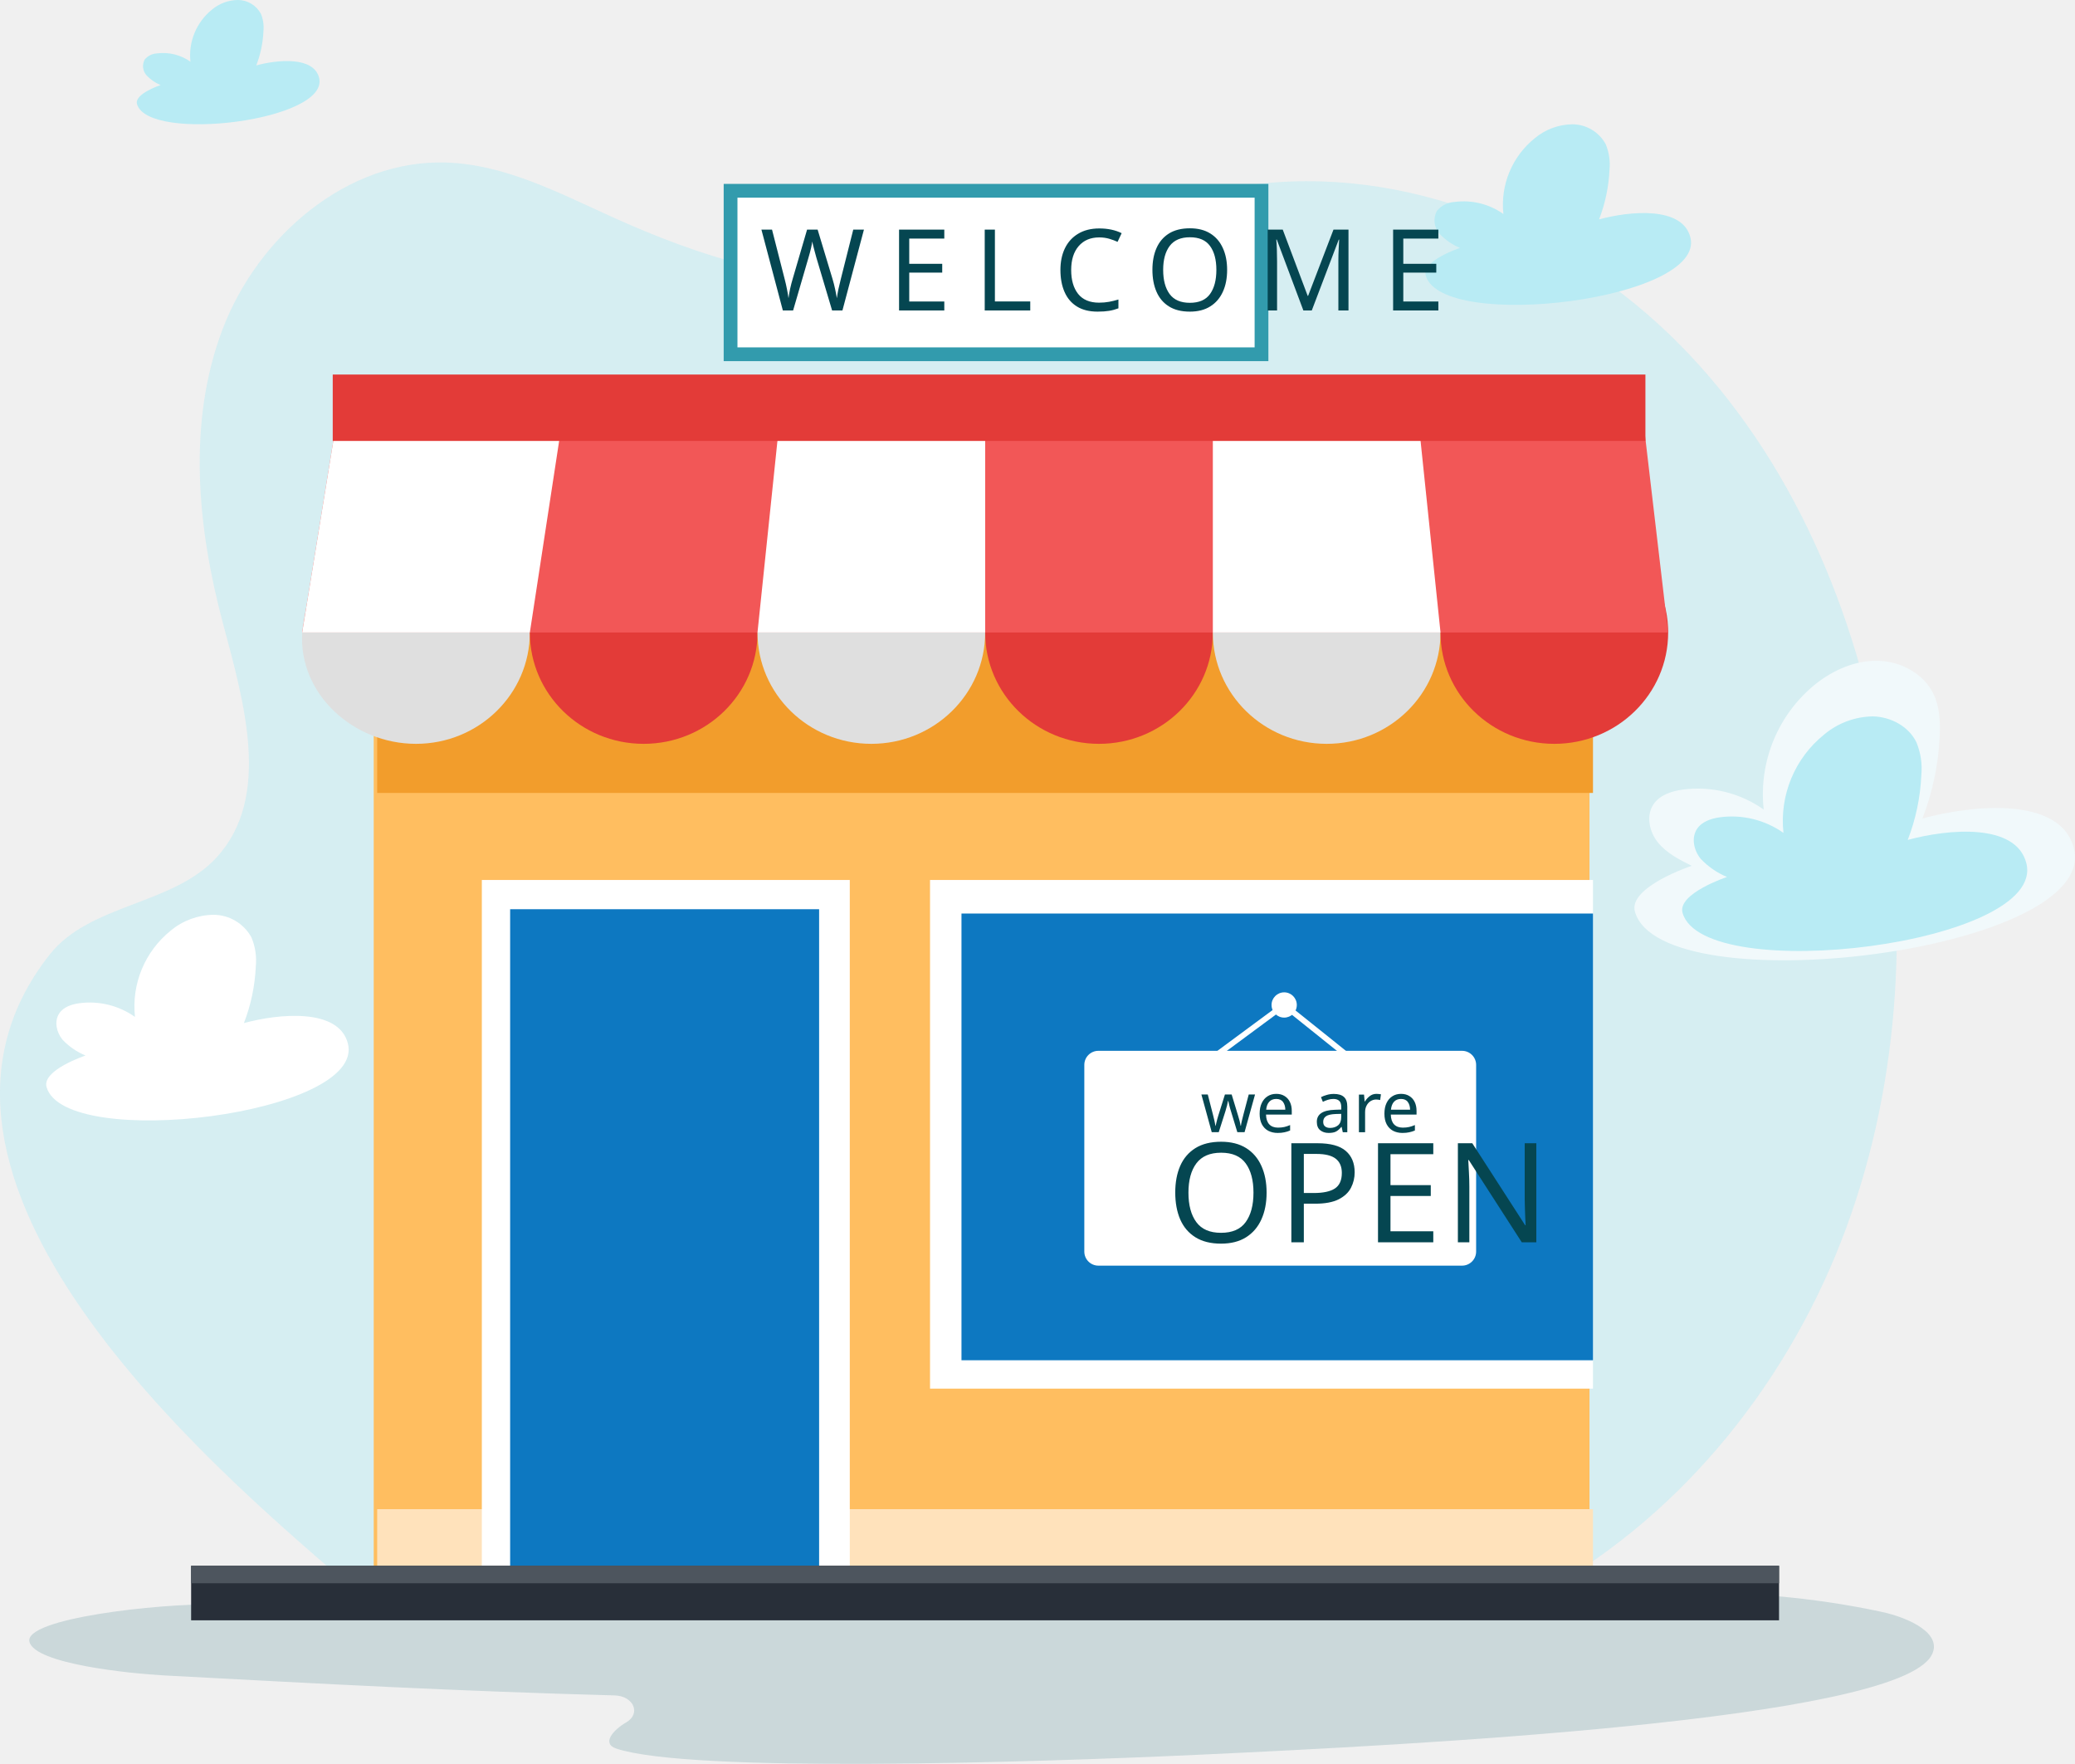
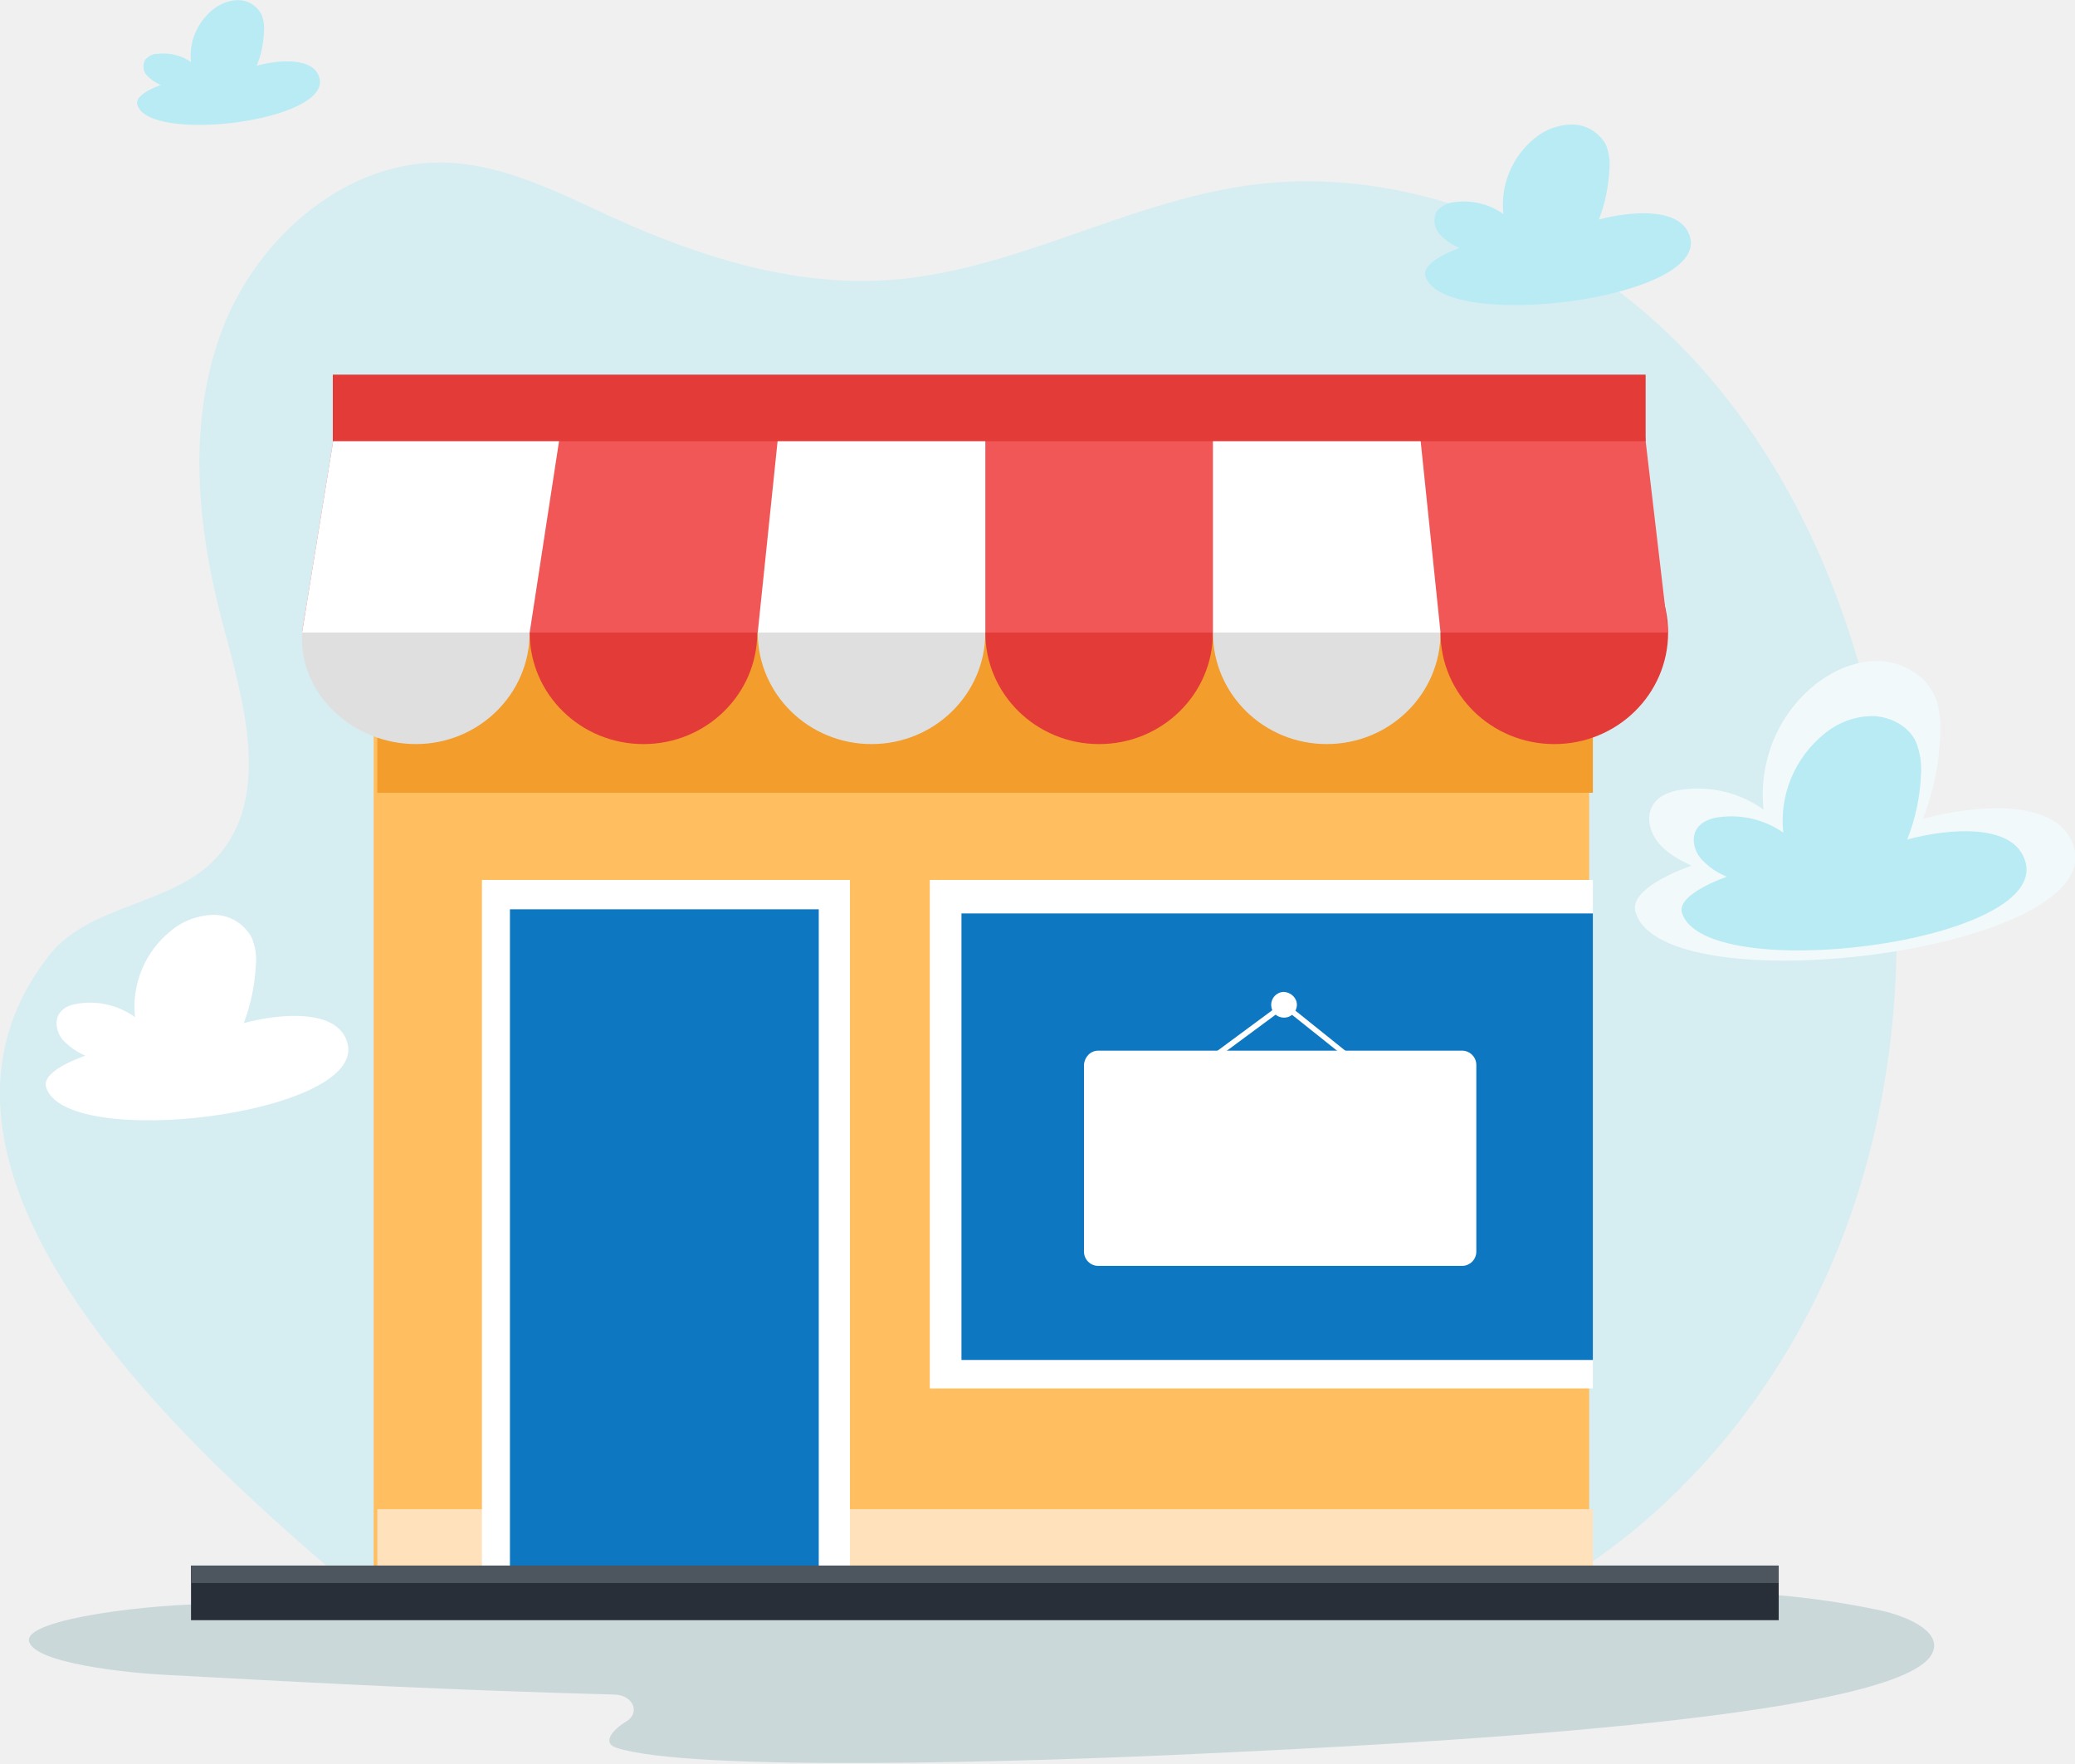
- <svg xmlns="http://www.w3.org/2000/svg" width="452.181" height="384.324" viewBox="0 0 452.181 384.324">
-   <defs>
-     <style>.a,.n{fill:#b8ebf4;}.a{opacity:0.47;}.b{fill:#b2c8cc;opacity:0.6;}.c{fill:#ffbe60;}.d{fill:#ffe2bb;}.e{fill:#f29d2c;}.f{fill:#dfdfdf;}.g{fill:#e33b38;}.h{fill:#f25757;}.i{fill:#fff;}.j{fill:#0d78c1;}.k{fill:#282f39;}.l{fill:#4d555e;}.m{fill:#f1f9fb;}.o,.p,.r{fill:#054651;font-family:BebasNeueBold, Bebas Neue;}.o{font-size:15.293px;}.p{font-size:30.219px;letter-spacing:0.02em;}.q{fill:#329bad;}.r{font-size:24.693px;letter-spacing:0.2em;}</style>
-   </defs>
+ <svg xmlns="http://www.w3.org/2000/svg" version="1.1" id="Layer_1" x="0px" y="0px" width="452.2px" height="384.3px" viewBox="0 0 452.2 384.3" style="enable-background:new 0 0 452.2 384.3;" xml:space="preserve">
+   <style type="text/css">
+ 	.st0{opacity:0.47;fill:#B8EBF4;enable-background:new    ;}
+ 	.st1{opacity:0.6;fill:#B2C8CC;enable-background:new    ;}
+ 	.st2{fill:#FFBE60;}
+ 	.st3{fill:#FFE2BB;}
+ 	.st4{fill:#F29D2C;}
+ 	.st5{fill:#DFDFDF;}
+ 	.st6{fill:#E33B38;}
+ 	.st7{fill:#F25757;}
+ 	.st8{fill:#FFFFFF;}
+ 	.st9{fill:#0D78C1;}
+ 	.st10{fill:#282F39;}
+ 	.st11{fill:#4D555E;}
+ 	.st12{fill:#F1F9FB;}
+ 	.st13{fill:#B8EBF4;}
+ </style>
  <g transform="translate(-27.27 -61.366)">
-     <path class="a" d="M101.623,405.269c-27.812-24.047-102-87.277-63.509-135.933,8.784-11.1,26.843-10.721,36.389-21.179,12.005-13.152,5.94-33.779,1.35-50.985-5.591-20.958-7.778-43.724-.1-64.008s27.211-37.152,48.888-36.377c12.759.456,24.489,6.638,36.12,11.9,18.907,8.558,39.377,15.086,60.083,13.679,26.957-1.831,51.426-16.822,78.179-20.6,34.4-4.859,69.9,9.987,94.315,34.705s38.514,58.3,44.276,92.56c5.783,34.39,3.523,70.468-9.184,102.944s-36.237,61.094-67.028,77.466Z" />
-     <path class="b" d="M74.242,410.937c-12.58-.188-41.773,3.065-40.558,8.147,1.146,4.8,21.639,6.924,29.517,7.344,34.67,1.852,63.818,3.431,97.978,4.345,4.171.111,5.845,3.969,2.551,5.882h0c-2.844,1.651-5.446,4.611-2.139,5.71,16.037,5.329,89.7,3.064,127.085,1.33,45.285-2.1,151.449-7.415,159.477-21.594,2.67-4.718-4.74-8.224-10.959-9.56a186.293,186.293,0,0,0-45.583-3.947Z" />
-     <rect class="c" width="264.944" height="252.247" transform="translate(108.708 154.092)" />
-     <rect class="d" width="264.944" height="18.279" transform="translate(109.466 390.193)" />
-     <rect class="e" width="264.944" height="77.913" transform="translate(109.466 156.225)" />
-     <path class="f" d="M93.121,199.18c-.806,13.374,11.106,24.259,24.806,24.259s24.806-10.861,24.806-24.259-11.106-24.259-24.806-24.259S93.934,185.673,93.121,199.18Z" />
-     <ellipse class="g" cx="24.806" cy="24.259" rx="24.806" ry="24.259" transform="translate(142.733 174.921)" />
-     <ellipse class="f" cx="24.806" cy="24.259" rx="24.806" ry="24.259" transform="translate(192.345 174.921)" />
-     <ellipse class="g" cx="24.806" cy="24.259" rx="24.806" ry="24.259" transform="translate(241.957 174.921)" />
-     <ellipse class="f" cx="24.806" cy="24.259" rx="24.806" ry="24.259" transform="translate(291.569 174.921)" />
-     <ellipse class="g" cx="24.806" cy="24.259" rx="24.806" ry="24.259" transform="translate(341.181 174.921)" />
-     <path class="h" d="M390.794,199.18H93.121l7.207-44.326H385.586Z" />
-     <path class="i" d="M93.121,199.18l7.207-44.326h49.186l-6.78,44.326Z" />
-     <path class="i" d="M241.957,199.18V154.854h-45l-4.617,44.326Z" />
-     <path class="i" d="M291.569,199.18V154.854h45l4.617,44.326Z" />
-     <rect class="g" width="286.056" height="14.469" transform="translate(99.78 142.974)" />
-     <rect class="i" width="144.47" height="110.828" transform="translate(229.94 253.102)" />
-     <rect class="i" width="80.181" height="149.429" transform="translate(132.272 253.102)" />
-     <rect class="j" width="67.331" height="143.058" transform="translate(138.439 259.474)" />
-     <rect class="j" width="137.615" height="97.335" transform="translate(236.795 260.414)" />
-     <rect class="k" width="346.036" height="11.881" transform="translate(68.92 402.531)" />
-     <rect class="l" width="346.036" height="3.808" transform="translate(68.92 402.531)" />
-     <path class="m" d="M395.92,250.015c-2.675-1.334-5.434-2.735-7.325-5.05s-2.676-5.819-1.027-8.312c1.367-2.067,3.975-2.916,6.431-3.249a24.929,24.929,0,0,1,17.616,4.351,30.843,30.843,0,0,1,11.351-27.388c3.871-3.04,8.653-5.146,13.574-5.024s9.911,2.762,12.056,7.192c1.36,2.808,1.509,6.043,1.375,9.16a56.7,56.7,0,0,1-3.773,18.017c11.2-3.05,30.06-4.8,32.99,6.425,5.9,22.626-89.691,34.354-95.632,13.9C381.99,254.644,395.92,250.015,395.92,250.015Z" />
-     <path class="i" d="M45.908,291.354a14.622,14.622,0,0,1-5.029-3.467c-1.3-1.59-1.837-3.995-.705-5.707.938-1.419,2.729-2,4.414-2.23a17.112,17.112,0,0,1,12.094,2.988,21.175,21.175,0,0,1,7.793-18.8,14.827,14.827,0,0,1,9.319-3.45,9.465,9.465,0,0,1,8.277,4.938,13.082,13.082,0,0,1,.944,6.289,38.913,38.913,0,0,1-2.591,12.369c7.688-2.094,20.637-3.3,22.649,4.411,4.052,15.533-61.575,23.585-65.654,9.541C36.344,294.532,45.908,291.354,45.908,291.354Z" />
-     <path class="n" d="M345.426,115.381a12.843,12.843,0,0,1-4.416-3.045,4.384,4.384,0,0,1-.619-5.011,5.346,5.346,0,0,1,3.877-1.959,15.03,15.03,0,0,1,10.62,2.624,18.594,18.594,0,0,1,6.844-16.512,13.012,13.012,0,0,1,8.183-3.029,8.308,8.308,0,0,1,7.268,4.336,11.486,11.486,0,0,1,.829,5.522,34.191,34.191,0,0,1-2.275,10.862c6.751-1.839,18.123-2.9,19.889,3.874,3.559,13.64-54.072,20.711-57.654,8.378C337.028,118.171,345.426,115.381,345.426,115.381Z" />
-     <path class="n" d="M403.62,252.446a16.678,16.678,0,0,1-5.738-3.956c-1.481-1.813-2.1-4.557-.8-6.51,1.071-1.619,3.114-2.284,5.037-2.545a19.528,19.528,0,0,1,13.8,3.409,24.158,24.158,0,0,1,8.891-21.452,16.913,16.913,0,0,1,10.632-3.935c3.854.1,7.763,2.163,9.443,5.633a14.932,14.932,0,0,1,1.077,7.175A44.421,44.421,0,0,1,443,244.376c8.77-2.389,23.544-3.763,25.839,5.033,4.623,17.721-70.249,26.907-74.9,10.885C392.709,256.071,403.62,252.446,403.62,252.446Z" />
-     <path class="n" d="M62.258,79.9a8.842,8.842,0,0,1-3.039-2.1,3.018,3.018,0,0,1-.426-3.449,3.676,3.676,0,0,1,2.668-1.348,10.342,10.342,0,0,1,7.309,1.806,12.8,12.8,0,0,1,4.709-11.364,8.958,8.958,0,0,1,5.632-2.084,5.718,5.718,0,0,1,5,2.984,7.9,7.9,0,0,1,.57,3.8,23.53,23.53,0,0,1-1.565,7.475c4.646-1.265,12.472-1.993,13.687,2.666,2.449,9.388-37.212,14.253-39.677,5.766C56.478,81.822,62.258,79.9,62.258,79.9Z" />
-     <path class="i" d="M309.868,280.337a2.752,2.752,0,1,1-2.752-2.752A2.752,2.752,0,0,1,309.868,280.337Z" />
-     <rect class="i" width="85.382" height="46.806" rx="3.065" transform="translate(263.563 290.328)" />
-     <text class="o" transform="translate(306.211 308.063)">
-       <tspan x="-17.304" y="0">we are</tspan>
-     </text>
-     <text class="p" transform="translate(306.211 332.043)">
-       <tspan x="-24.674" y="0">OPEN</tspan>
-     </text>
-     <path class="i" d="M325.847,294.558h-39l20.287-14.994Zm-35.287-1.223h31.8L307.1,281.108Z" />
-     <rect class="i" width="115.701" height="35.621" transform="translate(186.474 102.935)" />
-     <path class="q" d="M303.675,140.055h-118.7v-38.62h118.7Zm-115.7-3h112.7v-32.62h-112.7Z" />
-     <text class="r" transform="translate(244.27 129.016)">
-       <tspan x="-51.373" y="0">WELCOME</tspan>
-     </text>
+     <path class="st0" d="M101.6,405.3c-27.8-24-102-87.3-63.5-135.9c8.8-11.1,26.8-10.7,36.4-21.2c12-13.2,5.9-33.8,1.3-51   c-5.6-21-7.8-43.7-0.1-64S103,96,124.6,96.8c12.8,0.5,24.5,6.6,36.1,11.9c18.9,8.6,39.4,15.1,60.1,13.7c27-1.8,51.4-16.8,78.2-20.6   c34.4-4.9,69.9,10,94.3,34.7s38.5,58.3,44.3,92.6c5.8,34.4,3.5,70.5-9.2,102.9s-36.2,61.1-67,77.5L101.6,405.3z" />
+     <path class="st1" d="M74.2,410.9c-12.6-0.2-41.8,3.1-40.6,8.1c1.1,4.8,21.6,6.9,29.5,7.3c34.7,1.9,63.8,3.4,98,4.3   c4.2,0.1,5.8,4,2.6,5.9l0,0c-2.8,1.7-5.4,4.6-2.1,5.7c16,5.3,89.7,3.1,127.1,1.3c45.3-2.1,151.4-7.4,159.5-21.6   c2.7-4.7-4.7-8.2-11-9.6c-15-3.2-30.3-4.5-45.6-3.9L74.2,410.9z" />
+     <rect x="108.7" y="154.1" class="st2" width="264.9" height="252.2" />
+     <rect x="109.5" y="390.2" class="st3" width="264.9" height="18.3" />
+     <rect x="109.5" y="156.2" class="st4" width="264.9" height="77.9" />
+     <path class="st5" d="M93.1,199.2c-0.8,13.4,11.1,24.3,24.8,24.3s24.8-10.9,24.8-24.3s-11.1-24.3-24.8-24.3S93.9,185.7,93.1,199.2z" />
+     <ellipse class="st6" cx="167.5" cy="199.2" rx="24.8" ry="24.3" />
+     <ellipse class="st5" cx="217.2" cy="199.2" rx="24.8" ry="24.3" />
+     <ellipse class="st6" cx="266.8" cy="199.2" rx="24.8" ry="24.3" />
+     <ellipse class="st5" cx="316.4" cy="199.2" rx="24.8" ry="24.3" />
+     <ellipse class="st6" cx="366" cy="199.2" rx="24.8" ry="24.3" />
+     <path class="st7" d="M390.8,199.2H93.1l7.2-44.3h285.3L390.8,199.2z" />
+     <path class="st8" d="M93.1,199.2l7.2-44.3h49.2l-6.8,44.3H93.1z" />
+     <path class="st8" d="M242,199.2v-44.3h-45l-4.6,44.3L242,199.2z" />
+     <path class="st8" d="M291.6,199.2v-44.3h45l4.6,44.3L291.6,199.2z" />
+     <rect x="99.8" y="143" class="st6" width="286.1" height="14.5" />
+     <rect x="229.9" y="253.1" class="st8" width="144.5" height="110.8" />
+     <rect x="132.3" y="253.1" class="st8" width="80.2" height="149.4" />
+     <rect x="138.4" y="259.5" class="st9" width="67.3" height="143.1" />
+     <rect x="236.8" y="260.4" class="st9" width="137.6" height="97.3" />
+     <rect x="68.9" y="402.5" class="st10" width="346" height="11.9" />
+     <rect x="68.9" y="402.5" class="st11" width="346" height="3.8" />
+     <path class="st12" d="M395.9,250c-2.7-1.3-5.4-2.7-7.3-5.1s-2.7-5.8-1-8.3c1.4-2.1,4-2.9,6.4-3.2c6.2-0.8,12.5,0.7,17.6,4.4   c-1.1-10.5,3.1-20.8,11.4-27.4c3.9-3,8.7-5.1,13.6-5s9.9,2.8,12.1,7.2c1.4,2.8,1.5,6,1.4,9.2c-0.3,6.2-1.5,12.3-3.8,18   c11.2-3.1,30.1-4.8,33,6.4c5.9,22.6-89.7,34.4-95.6,13.9C382,254.6,395.9,250,395.9,250z" />
+     <path class="st8" d="M45.9,291.4c-1.9-0.8-3.6-2-5-3.5c-1.3-1.6-1.8-4-0.7-5.7c0.9-1.4,2.7-2,4.4-2.2c4.3-0.6,8.6,0.5,12.1,3   c-0.8-7.2,2.2-14.3,7.8-18.8c2.6-2.2,5.9-3.4,9.3-3.5c3.5,0,6.6,1.9,8.3,4.9c0.8,2,1.2,4.1,0.9,6.3c-0.2,4.2-1.1,8.4-2.6,12.4   c7.7-2.1,20.6-3.3,22.6,4.4c4.1,15.5-61.6,23.6-65.7,9.5C36.3,294.5,45.9,291.4,45.9,291.4z" />
+     <path class="st13" d="M345.4,115.4c-1.7-0.7-3.2-1.7-4.4-3c-1.2-1.4-1.5-3.4-0.6-5c1-1.2,2.4-1.9,3.9-2c3.7-0.5,7.5,0.4,10.6,2.6   c-0.7-6.3,1.9-12.5,6.8-16.5c2.3-1.9,5.2-3,8.2-3c3,0,5.8,1.7,7.3,4.3c0.7,1.7,1,3.6,0.8,5.5c-0.2,3.7-0.9,7.4-2.3,10.9   c6.8-1.8,18.1-2.9,19.9,3.9c3.6,13.6-54.1,20.7-57.7,8.4C337,118.2,345.4,115.4,345.4,115.4z" />
+     <path class="st13" d="M403.6,252.4c-2.2-0.9-4.1-2.2-5.7-4c-1.5-1.8-2.1-4.6-0.8-6.5c1.1-1.6,3.1-2.3,5-2.5   c4.9-0.6,9.8,0.6,13.8,3.4c-0.9-8.2,2.5-16.3,8.9-21.5c3-2.5,6.7-3.9,10.6-3.9c3.9,0.1,7.8,2.2,9.4,5.6c0.9,2.3,1.3,4.7,1.1,7.2   c-0.2,4.8-1.2,9.6-3,14.1c8.8-2.4,23.5-3.8,25.8,5c4.6,17.7-70.2,26.9-74.9,10.9C392.7,256.1,403.6,252.4,403.6,252.4z" />
+     <path class="st13" d="M62.3,79.9c-1.1-0.5-2.2-1.2-3-2.1c-0.9-0.9-1-2.3-0.4-3.4c0.7-0.8,1.6-1.3,2.7-1.3c2.6-0.3,5.2,0.3,7.3,1.8   c-0.5-4.3,1.3-8.6,4.7-11.4c1.6-1.3,3.6-2.1,5.6-2.1c2.1,0,4,1.2,5,3c0.5,1.2,0.7,2.5,0.6,3.8c-0.1,2.6-0.6,5.1-1.6,7.5   c4.6-1.3,12.5-2,13.7,2.7c2.4,9.4-37.2,14.3-39.7,5.8C56.5,81.8,62.3,79.9,62.3,79.9z" />
+     <path class="st8" d="M309.9,280.3c0,1.5-1.2,2.8-2.8,2.8s-2.8-1.2-2.8-2.8c0-1.5,1.2-2.8,2.8-2.8   C308.6,277.6,309.9,278.8,309.9,280.3L309.9,280.3z" />
+     <path class="st8" d="M266.6,290.3h79.3c1.7,0,3.1,1.4,3.1,3.1v40.7c0,1.7-1.4,3.1-3.1,3.1h-79.3c-1.7,0-3.1-1.4-3.1-3.1v-40.7   C263.6,291.7,264.9,290.3,266.6,290.3z" />
+     <path class="st8" d="M325.8,294.6h-39l20.3-15L325.8,294.6z M290.6,293.3h31.8l-15.3-12.2L290.6,293.3z" />
  </g>
</svg>
